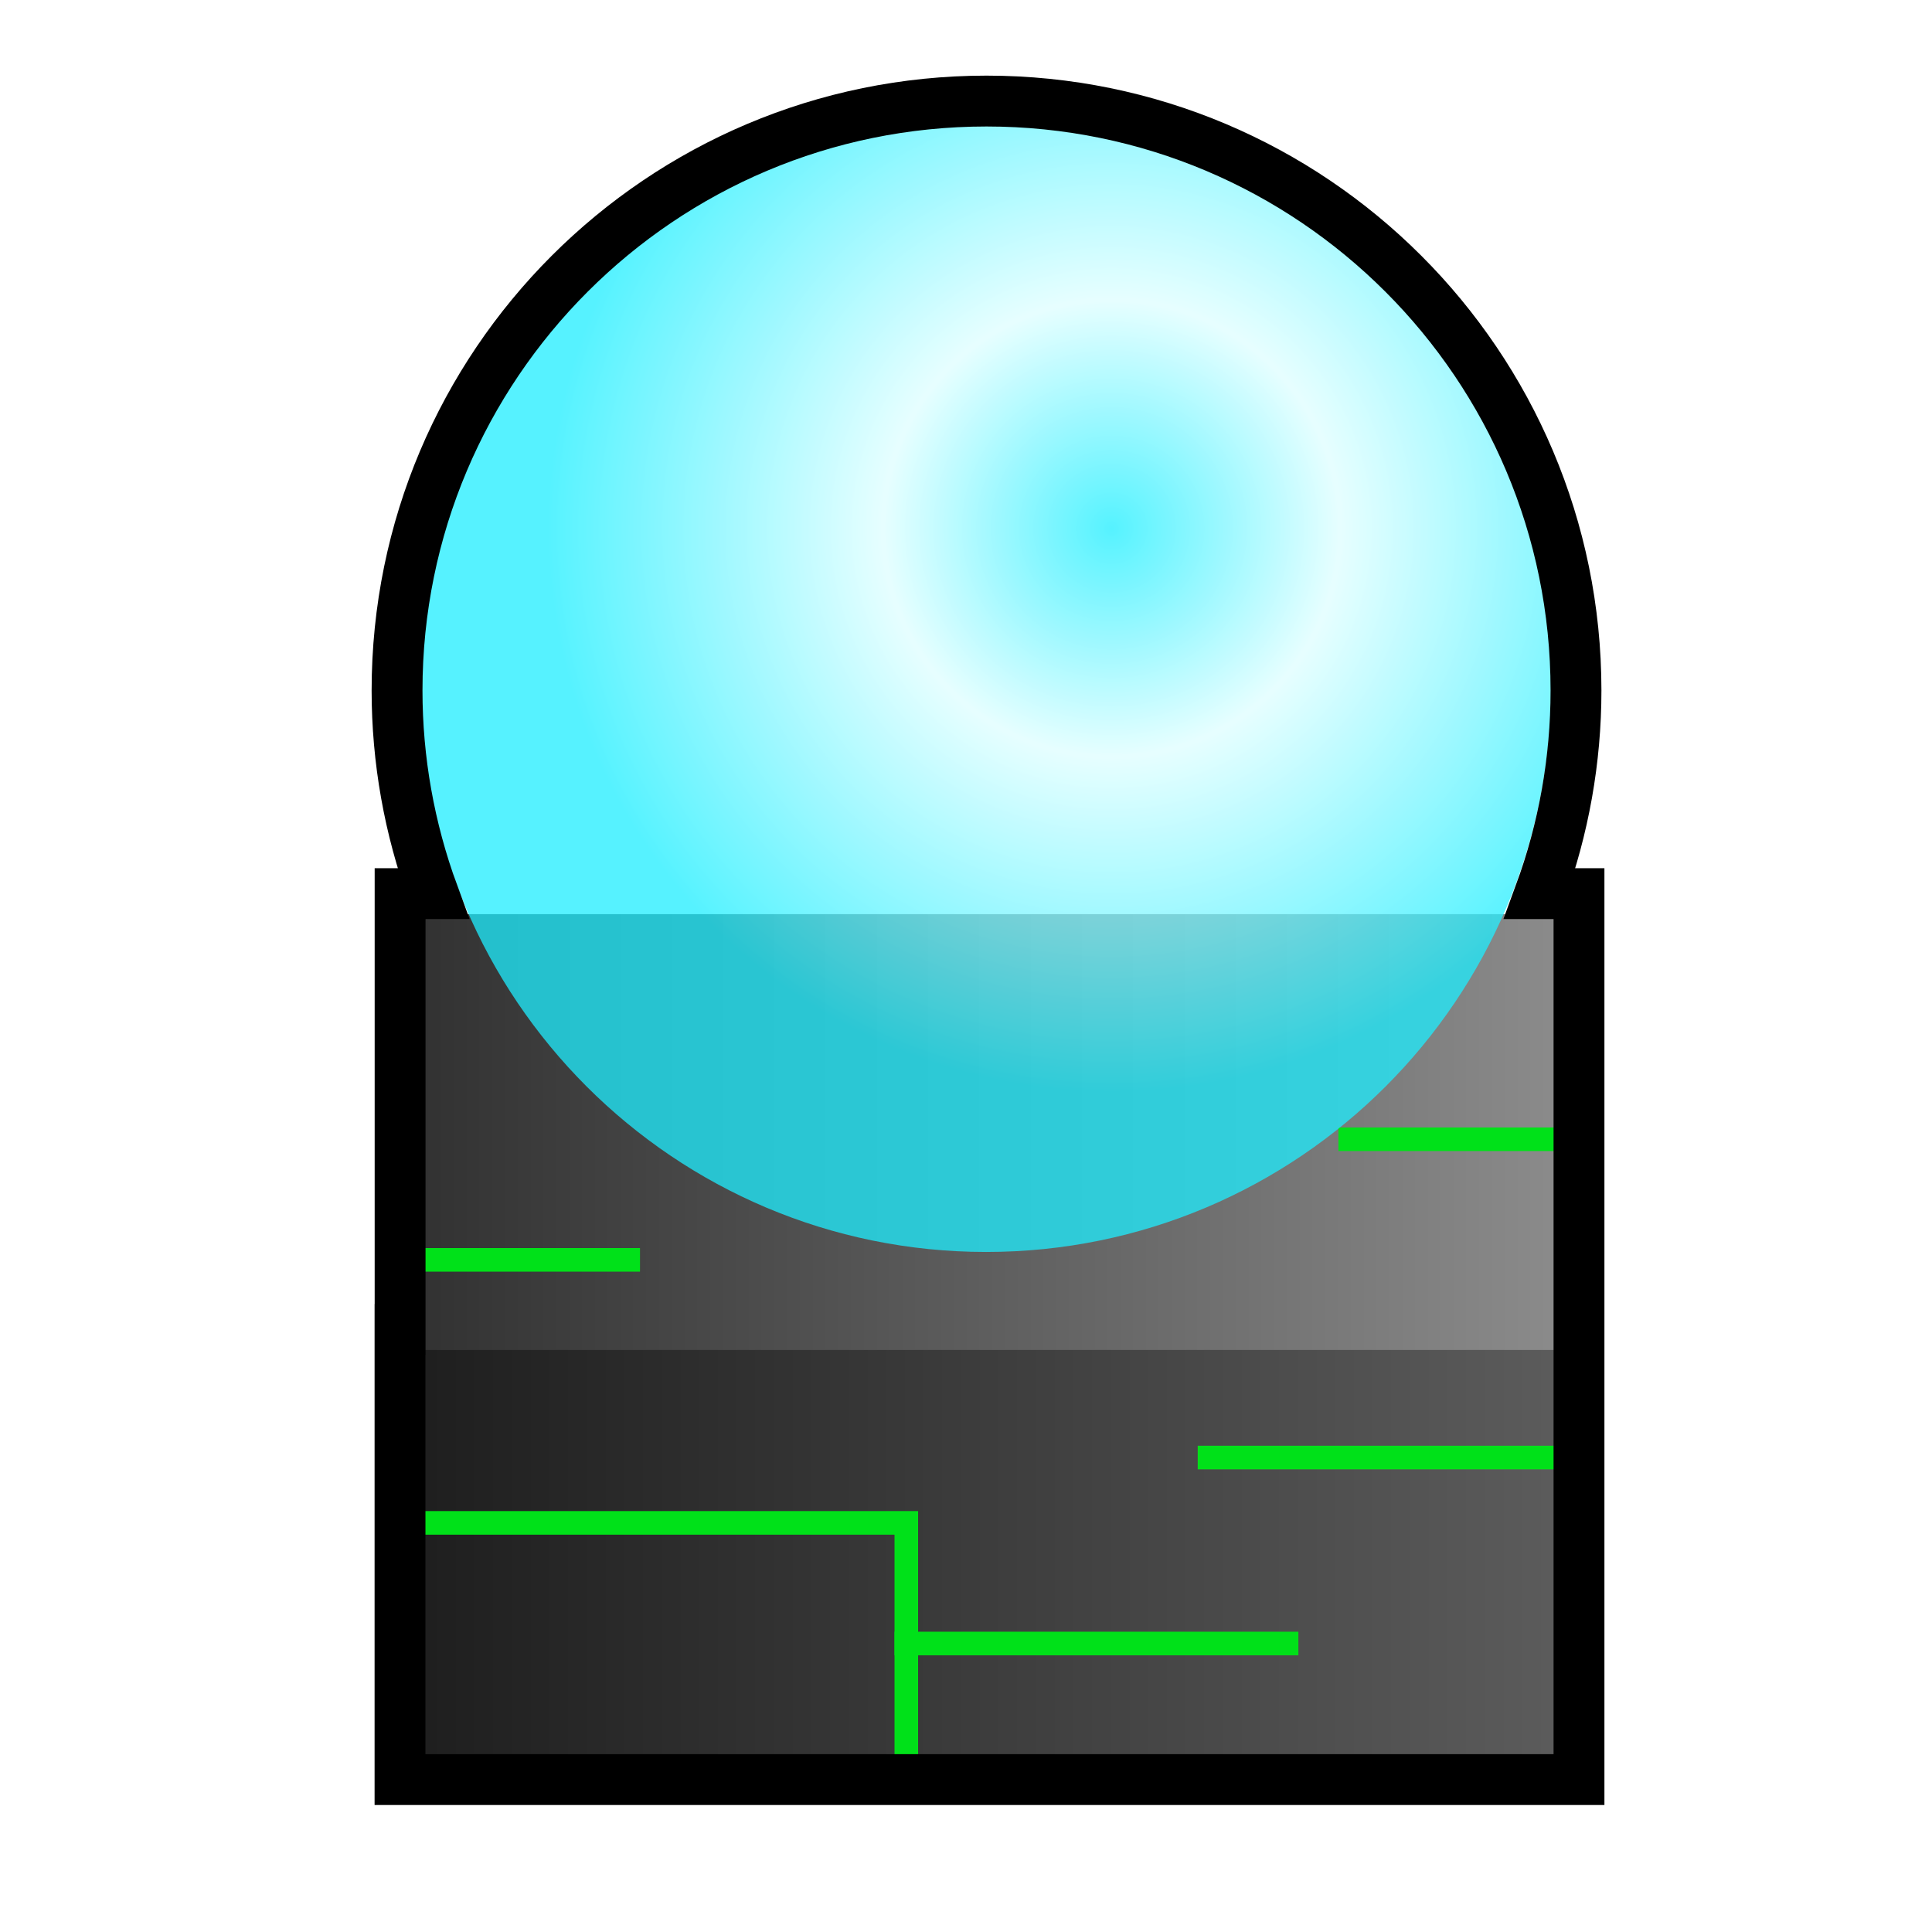
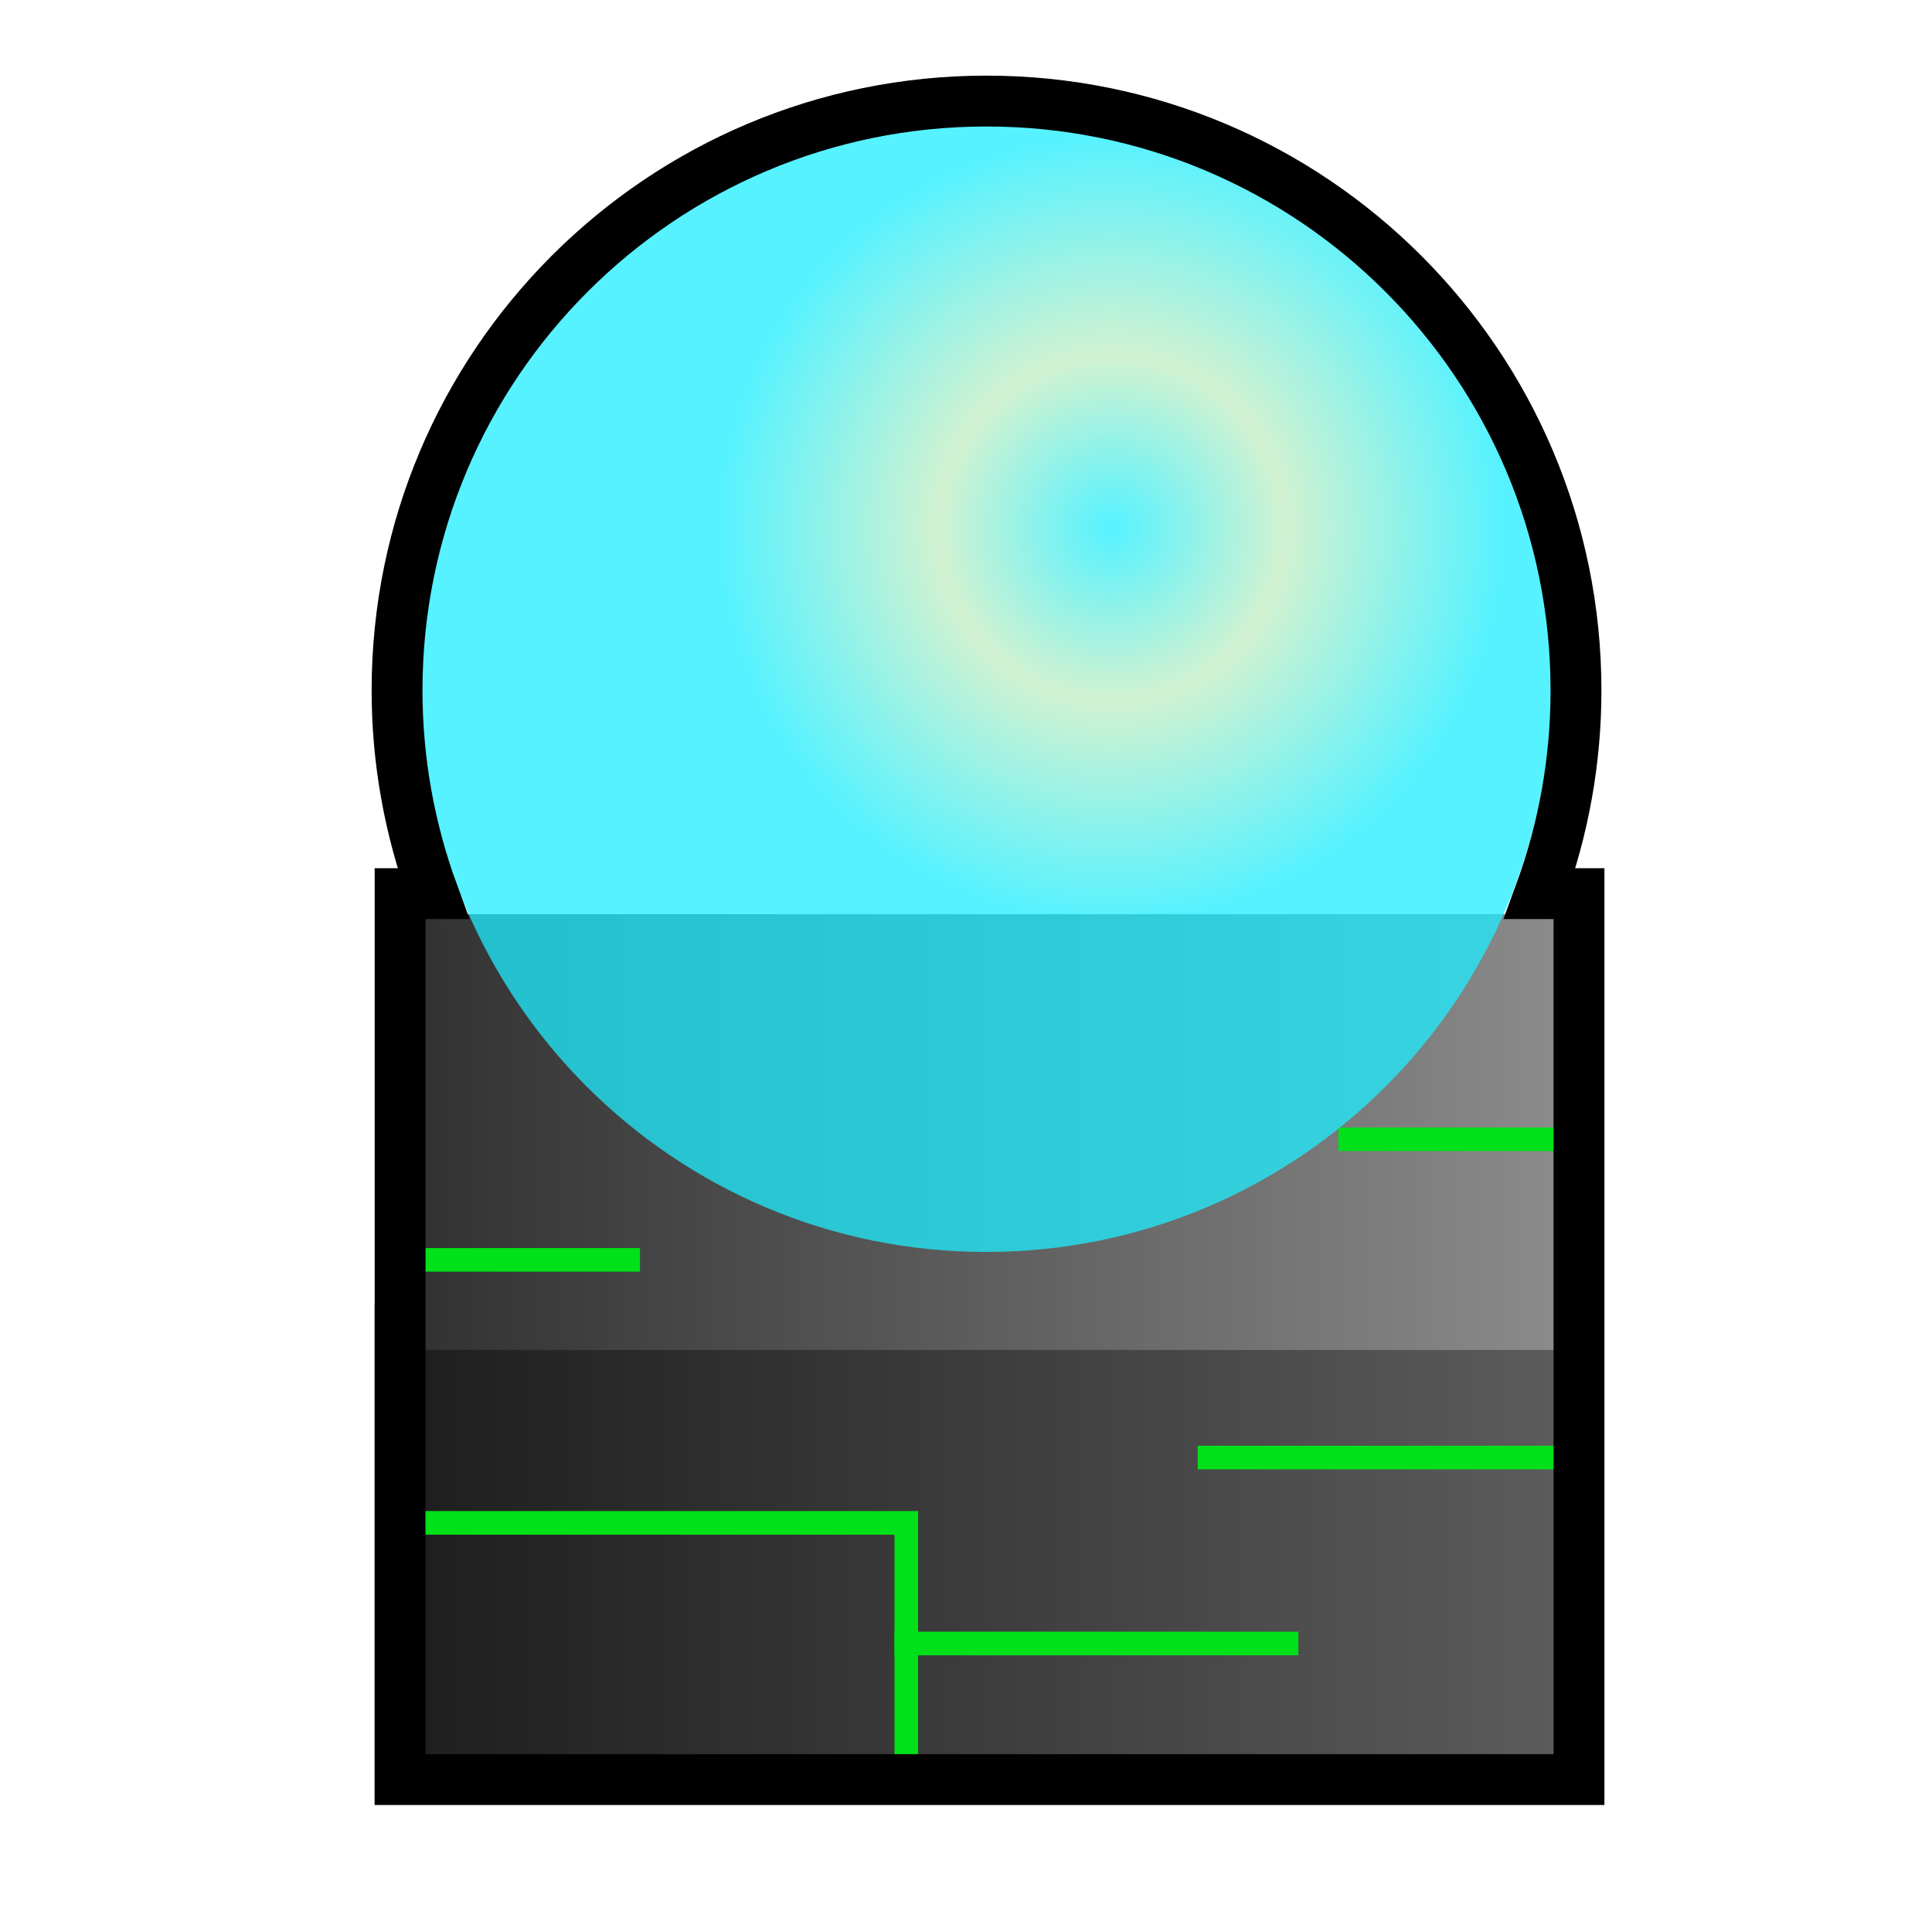
<svg xmlns="http://www.w3.org/2000/svg" xmlns:xlink="http://www.w3.org/1999/xlink" width="256" height="256" viewBox="0 0 67.733 67.733" version="1.1" id="svg1">
  <defs id="defs1">
    <linearGradient id="linearGradient8">
      <stop style="stop-color:#1e1e1e;stop-opacity:1;" offset="0" id="stop7" />
      <stop style="stop-color:#5d5d5d;stop-opacity:1;" offset="1" id="stop8" />
    </linearGradient>
    <linearGradient id="linearGradient3">
      <stop style="stop-color:#313131;stop-opacity:1;" offset="0" id="stop4" />
      <stop style="stop-color:#8d8d8d;stop-opacity:1;" offset="1" id="stop5" />
    </linearGradient>
    <linearGradient id="linearGradient1">
      <stop style="stop-color:#1deeff;stop-opacity:1;" offset="0" id="stop1" />
-       <stop style="stop-color:#defeff;stop-opacity:1;" offset="0.404" id="stop3" />
+       <stop style="stop-color:#c2edc1;stop-opacity:1;" offset="0.305" id="stop10" />
+       <stop style="stop-color:#1deeff;stop-opacity:1;" offset="0.695" id="stop9" />
      <stop style="stop-color:#1deeff;stop-opacity:1;" offset="1" id="stop2" />
    </linearGradient>
    <radialGradient xlink:href="#linearGradient1" id="radialGradient2" cx="35.556" cy="21.591" fx="35.556" fy="21.591" r="13.725" gradientUnits="userSpaceOnUse" gradientTransform="matrix(1.443195,0,0,1.443195,-12.34142,-12.63574)" />
    <linearGradient xlink:href="#linearGradient3" id="linearGradient5" x1="18.965" y1="34.602" x2="46.414" y2="34.602" gradientUnits="userSpaceOnUse" gradientTransform="matrix(1.505692,0,0,1.505692,-14.21282,-12.03621)" />
    <linearGradient xlink:href="#linearGradient8" id="linearGradient7" x1="18.466" y1="44.667" x2="46.414" y2="44.667" gradientUnits="userSpaceOnUse" gradientTransform="matrix(1.478928,0,0,1.505692,-12.97059,-12.03621)" />
  </defs>
  <g id="layer1">
    <g id="g2">
      <rect style="fill:url(#linearGradient5);stroke-width:1.703;stroke-miterlimit:3.7;paint-order:markers stroke fill" id="rect3" width="41.33" height="16.031" x="14.342" y="32.049" />
      <rect style="fill:url(#linearGradient7);stroke-width:1.688;stroke-miterlimit:3.7;paint-order:markers stroke fill" id="rect5" width="41.333" height="15.78" x="14.339" y="47.328" />
    </g>
    <g id="g1">
      <path style="fill:none;fill-opacity:1;stroke:#00e119;stroke-width:0.827;stroke-linecap:square;stroke-miterlimit:3.7;stroke-dasharray:none;stroke-opacity:1;paint-order:markers stroke fill" d="m 14.448,53.39 c 17.326,0 17.326,0 17.326,0 v 8.516" id="path10" />
      <path style="fill:none;fill-opacity:1;stroke:#00e119;stroke-width:0.827;stroke-linecap:square;stroke-miterlimit:3.7;stroke-dasharray:none;stroke-opacity:1;paint-order:markers stroke fill" d="M 31.774,57.619 H 45.106" id="path11" />
      <path style="fill:none;fill-opacity:1;stroke:#00e119;stroke-width:0.827;stroke-linecap:square;stroke-miterlimit:3.7;stroke-dasharray:none;stroke-opacity:1;paint-order:markers stroke fill" d="M 54.914,51.1 H 42.404" id="path12" />
      <path style="fill:none;fill-opacity:1;stroke:#00e119;stroke-width:0.827;stroke-linecap:square;stroke-miterlimit:3.7;stroke-dasharray:none;stroke-opacity:1;paint-order:markers stroke fill" d="m 54.561,39.941 h -7.224" id="path13" />
      <path style="fill:none;fill-opacity:1;stroke:#00e119;stroke-width:0.827;stroke-linecap:square;stroke-miterlimit:3.7;stroke-dasharray:none;stroke-opacity:1;paint-order:markers stroke fill" d="m 14.448,44.169 h 7.576" id="path14" />
    </g>
    <circle style="opacity:0.75;fill:url(#radialGradient2);stroke-width:1.632;stroke-miterlimit:3.7;stroke-dasharray:none;paint-order:markers stroke fill" id="path1" cx="34.572" cy="24.084" r="19.808" />
    <path id="rect3-1" style="fill:none;fill-opacity:1;stroke:#000000;stroke-width:1.783;stroke-linecap:square;stroke-miterlimit:3.7;stroke-dasharray:none;stroke-opacity:1;paint-order:markers stroke fill" d="M 34.586,3.543 A 20.666,20.666 0 0 0 13.92,24.208 a 20.666,20.666 0 0 0 1.266,7.122 h -1.159 v 15.279 h -0.003 V 62.39 H 55.357 V 47.361 46.609 31.33 h -1.372 A 20.666,20.666 0 0 0 55.252,24.208 20.666,20.666 0 0 0 34.586,3.543 Z" />
  </g>
</svg>
